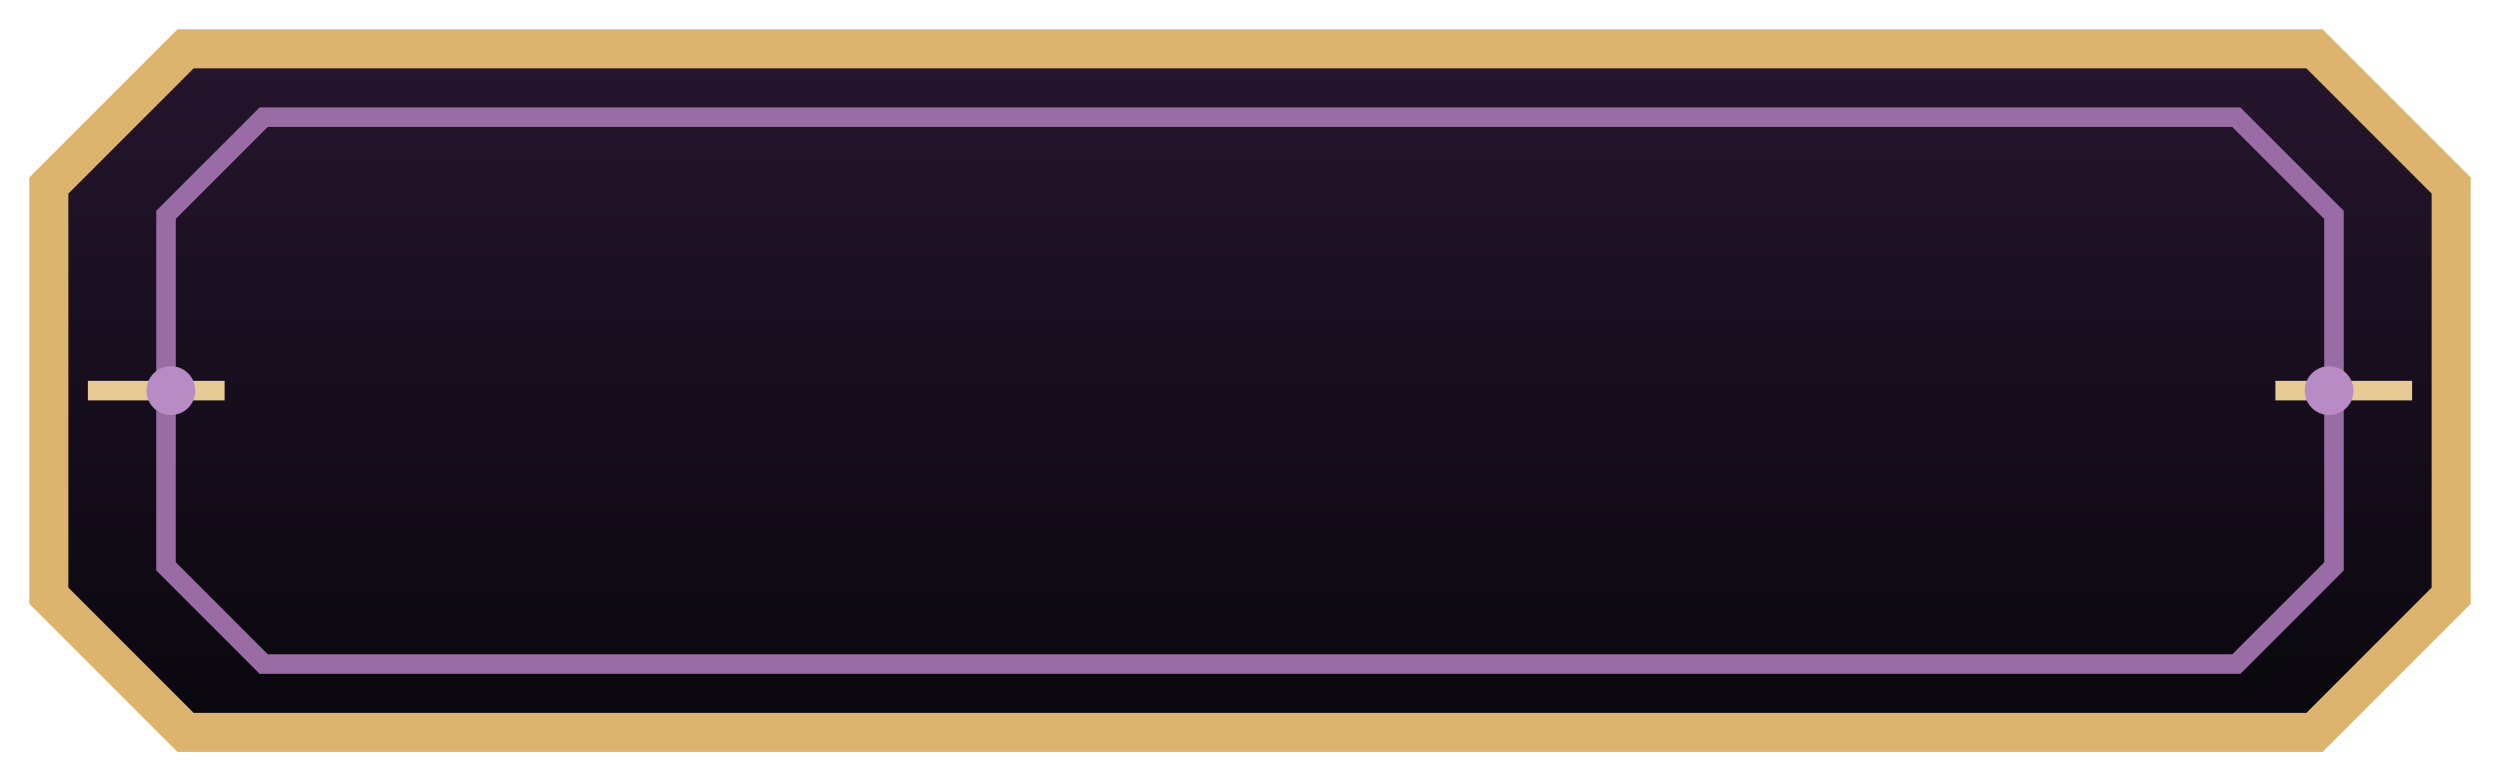
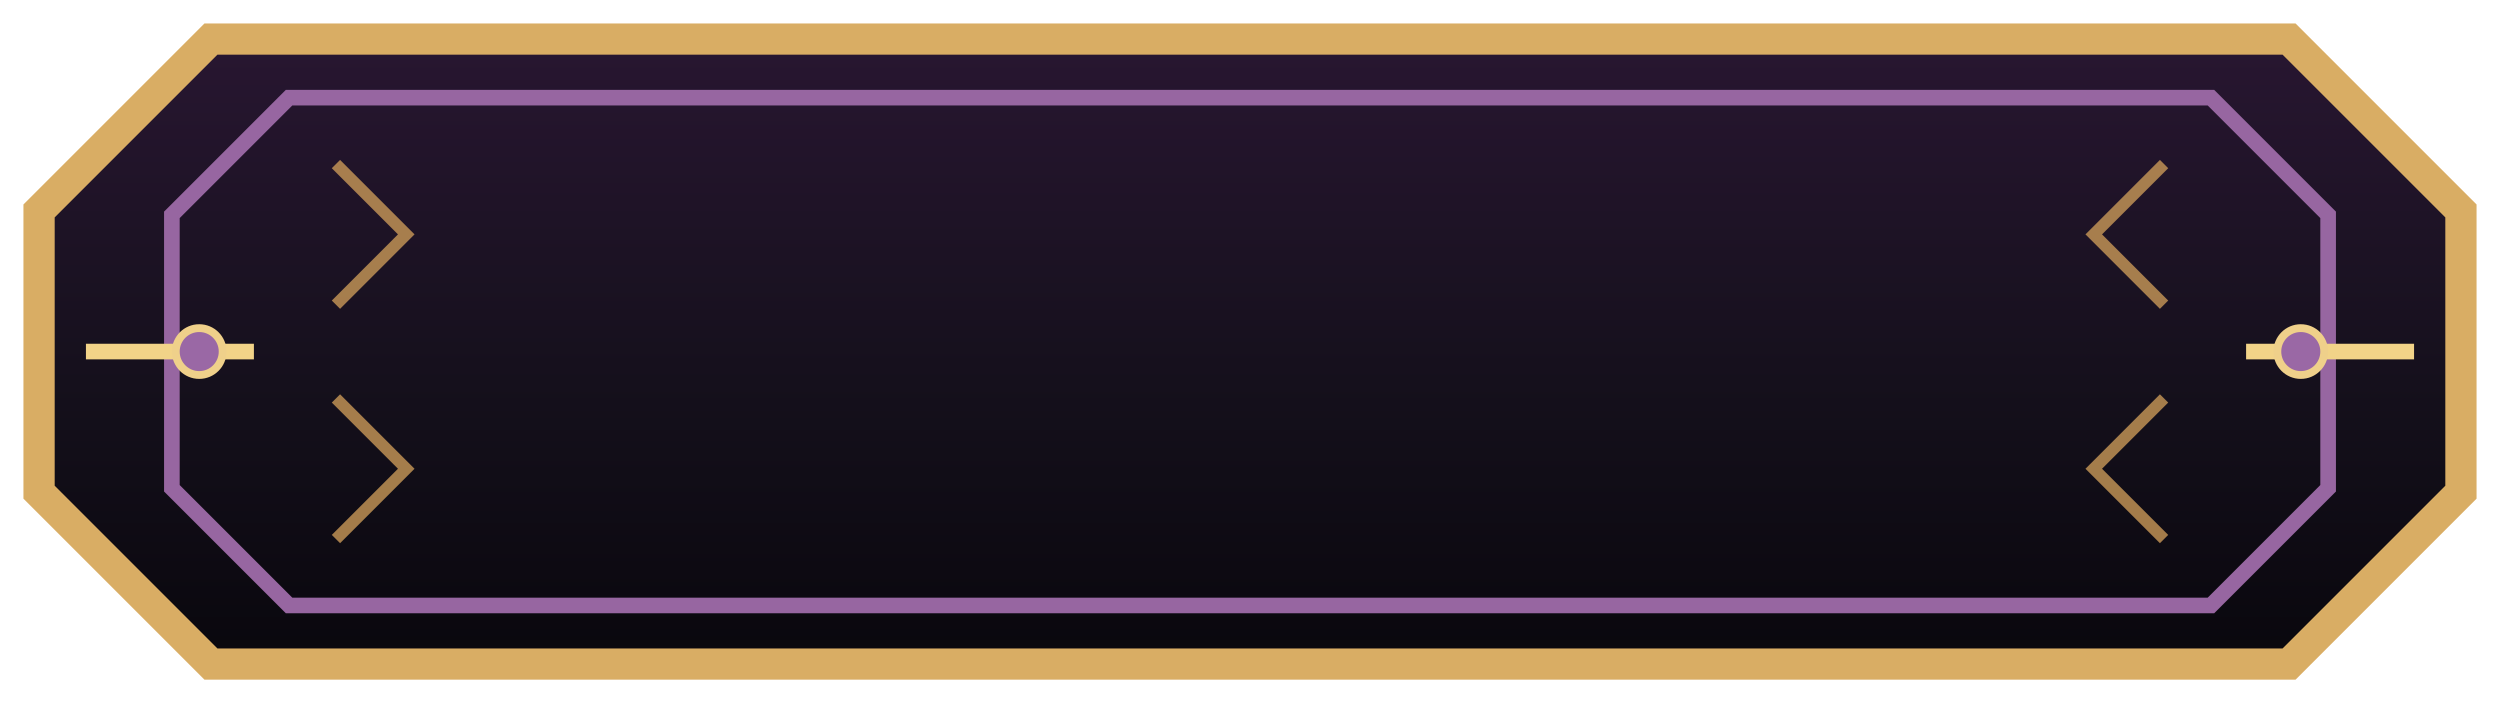
- <svg xmlns="http://www.w3.org/2000/svg" width="512" height="160" viewBox="0 0 512 160">
+ <svg xmlns="http://www.w3.org/2000/svg" width="640" height="180" viewBox="0 0 640 180">
  <defs>
    <linearGradient id="p" x1="0" y1="0" x2="0" y2="1">
-       <stop stop-color="#25152d" />
+       <stop stop-color="#281631" />
+       <stop offset=".55" stop-color="#15101c" />
      <stop offset="1" stop-color="#09070d" />
    </linearGradient>
  </defs>
-   <path d="M38 10h436l28 28v84l-28 28H38L10 122V38z" fill="url(#p)" stroke="#dcb46e" stroke-width="8" />
-   <path d="M54 24h404l20 20v72l-20 20H54l-20-20V44z" fill="none" stroke="#9a6ca5" stroke-width="4" />
-   <path d="M18 80h28M466 80h28" stroke="#ffe0a1" stroke-width="4" opacity=".9" />
-   <circle cx="35" cy="80" r="5" fill="#b98bc5" />
-   <circle cx="477" cy="80" r="5" fill="#b98bc5" />
+   <path d="M54 10h532l44 44v72l-44 44H54L10 126V54z" fill="url(#p)" stroke="#d9ad64" stroke-width="8" />
+   <path d="M74 25h492l30 30v70l-30 30H74l-30-30V55z" fill="none" stroke="#9766a1" stroke-width="4" />
+   <path d="M22 90h43M575 90h43" stroke="#f2d388" stroke-width="4" />
+   <g fill="#9a68a5" stroke="#efd08a" stroke-width="2">
+     <circle cx="51" cy="90" r="6" />
+     <circle cx="589" cy="90" r="6" />
+   </g>
+   <path d="M86 42l18 18-18 18M554 42l-18 18 18 18M86 138l18-18-18-18M554 138l-18-18 18-18" fill="none" stroke="#c99857" stroke-width="3" opacity=".8" />
</svg>
